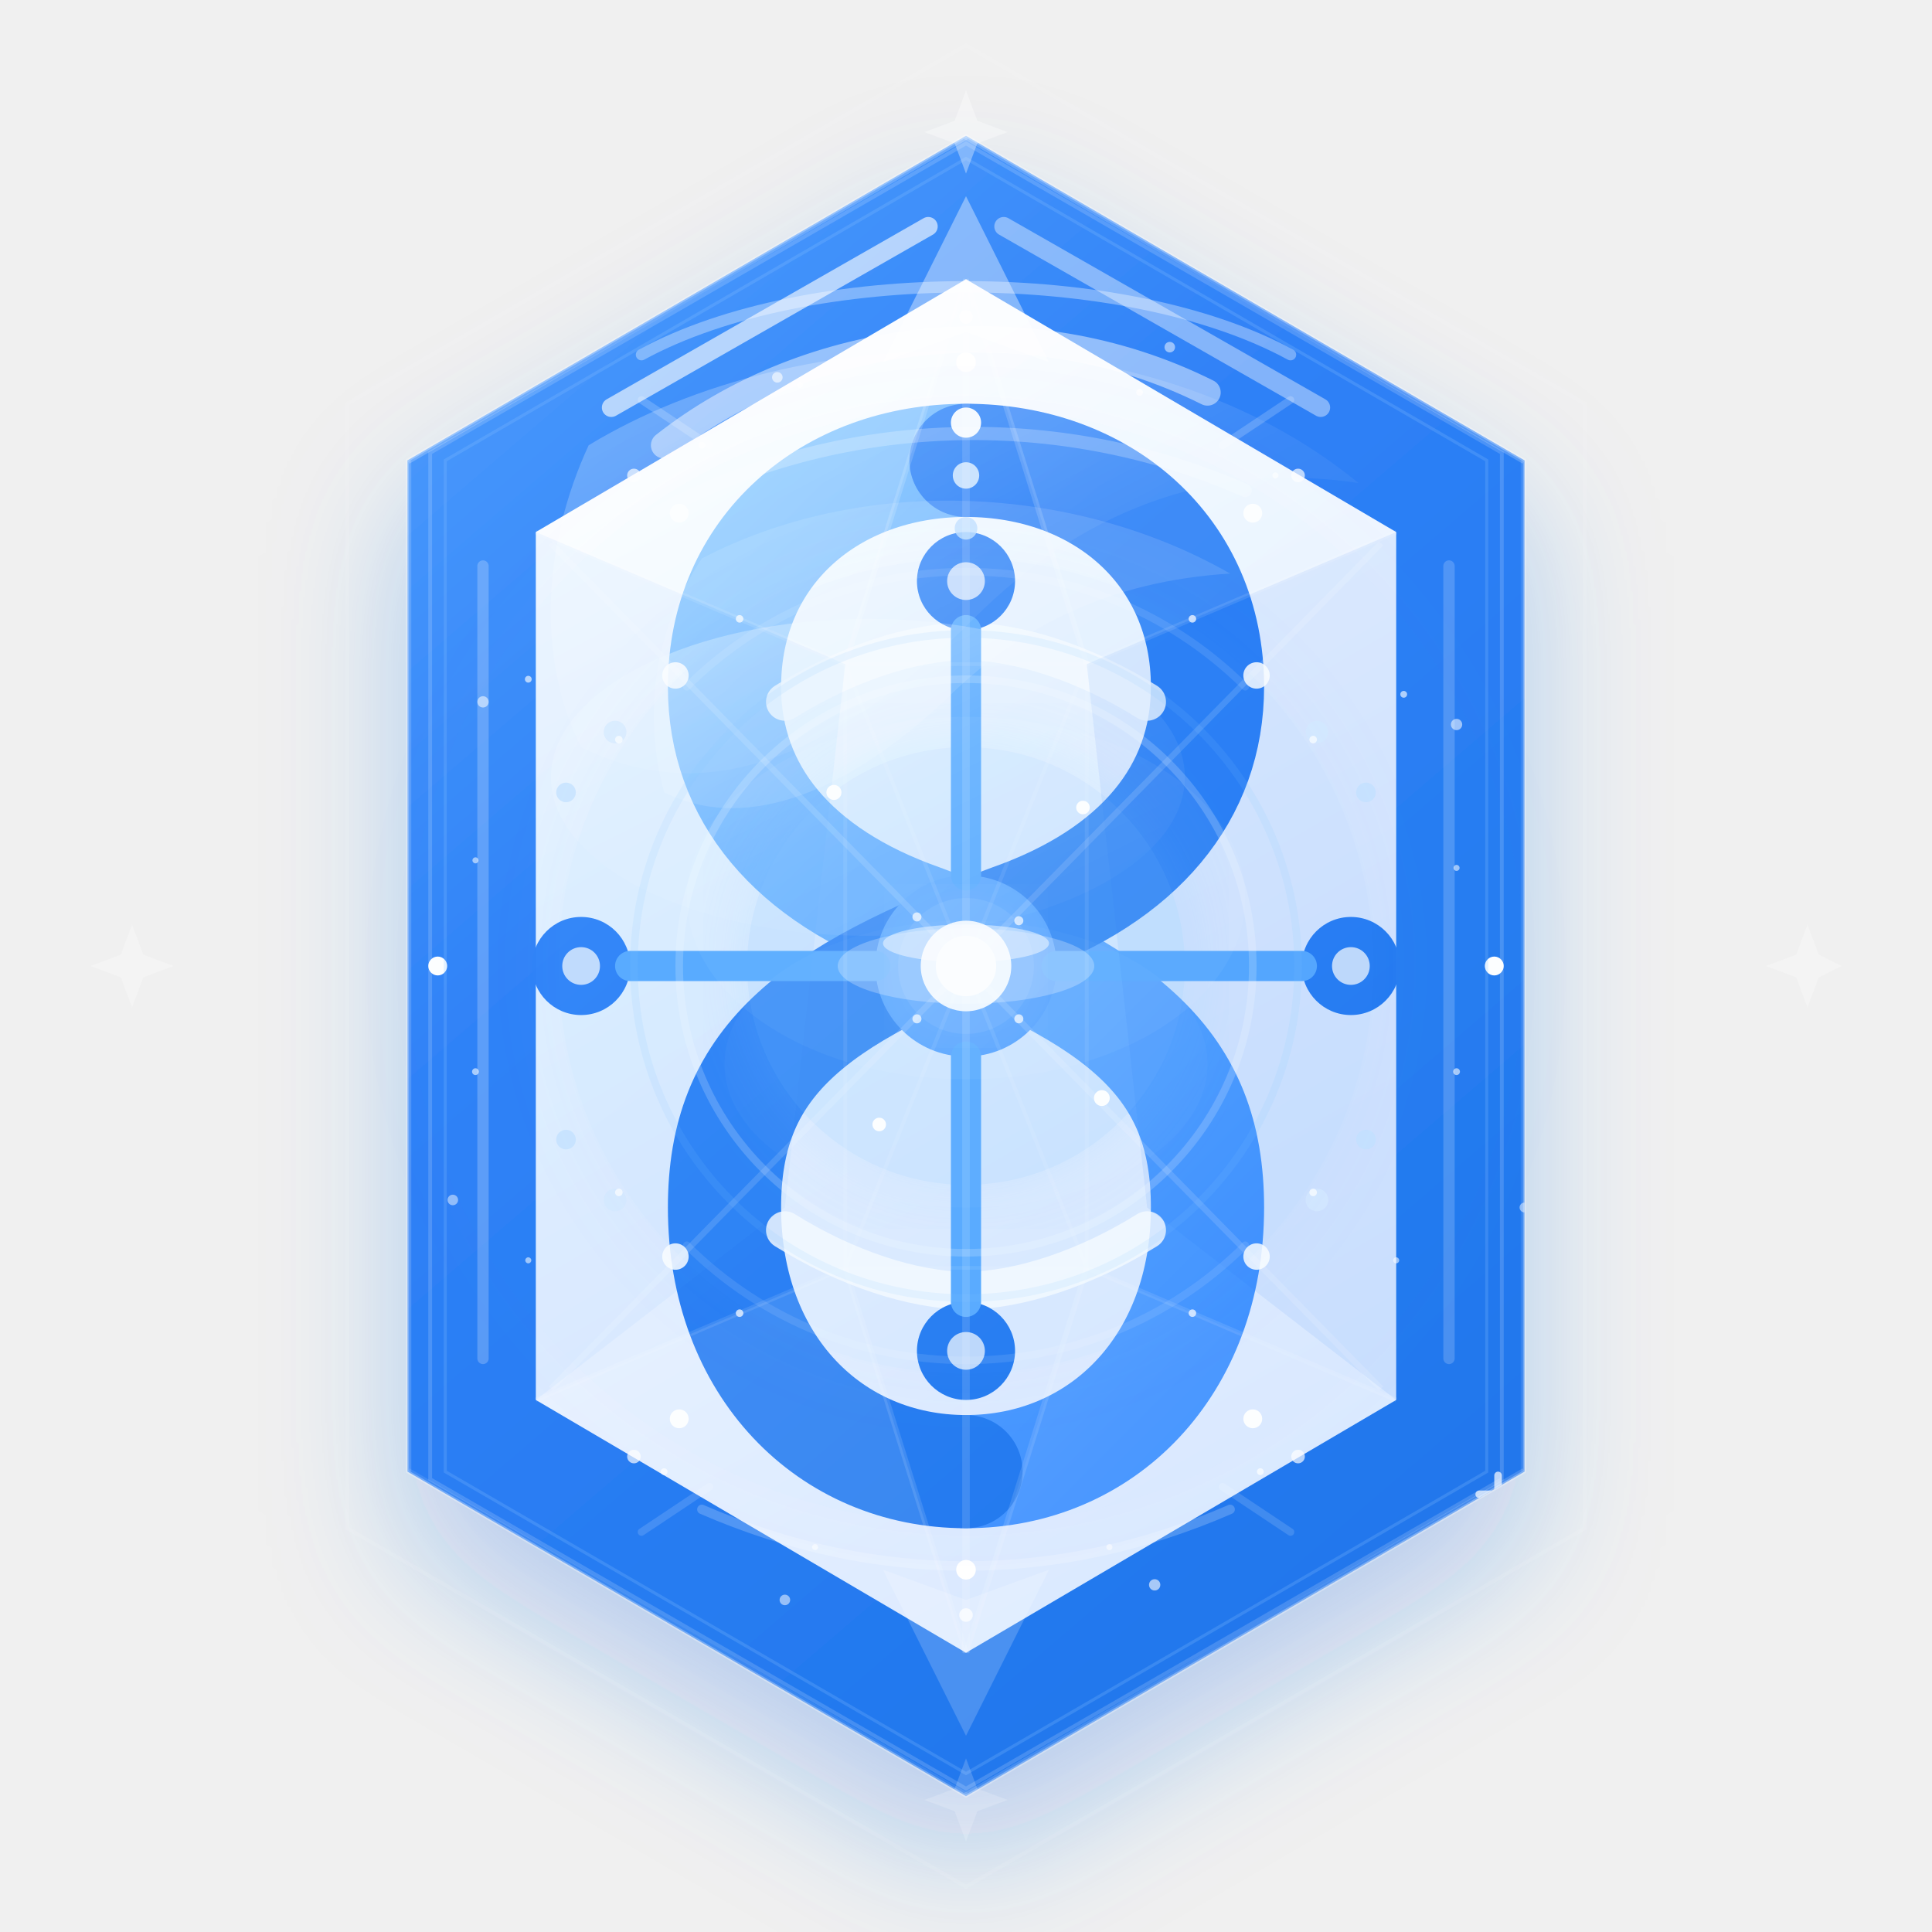
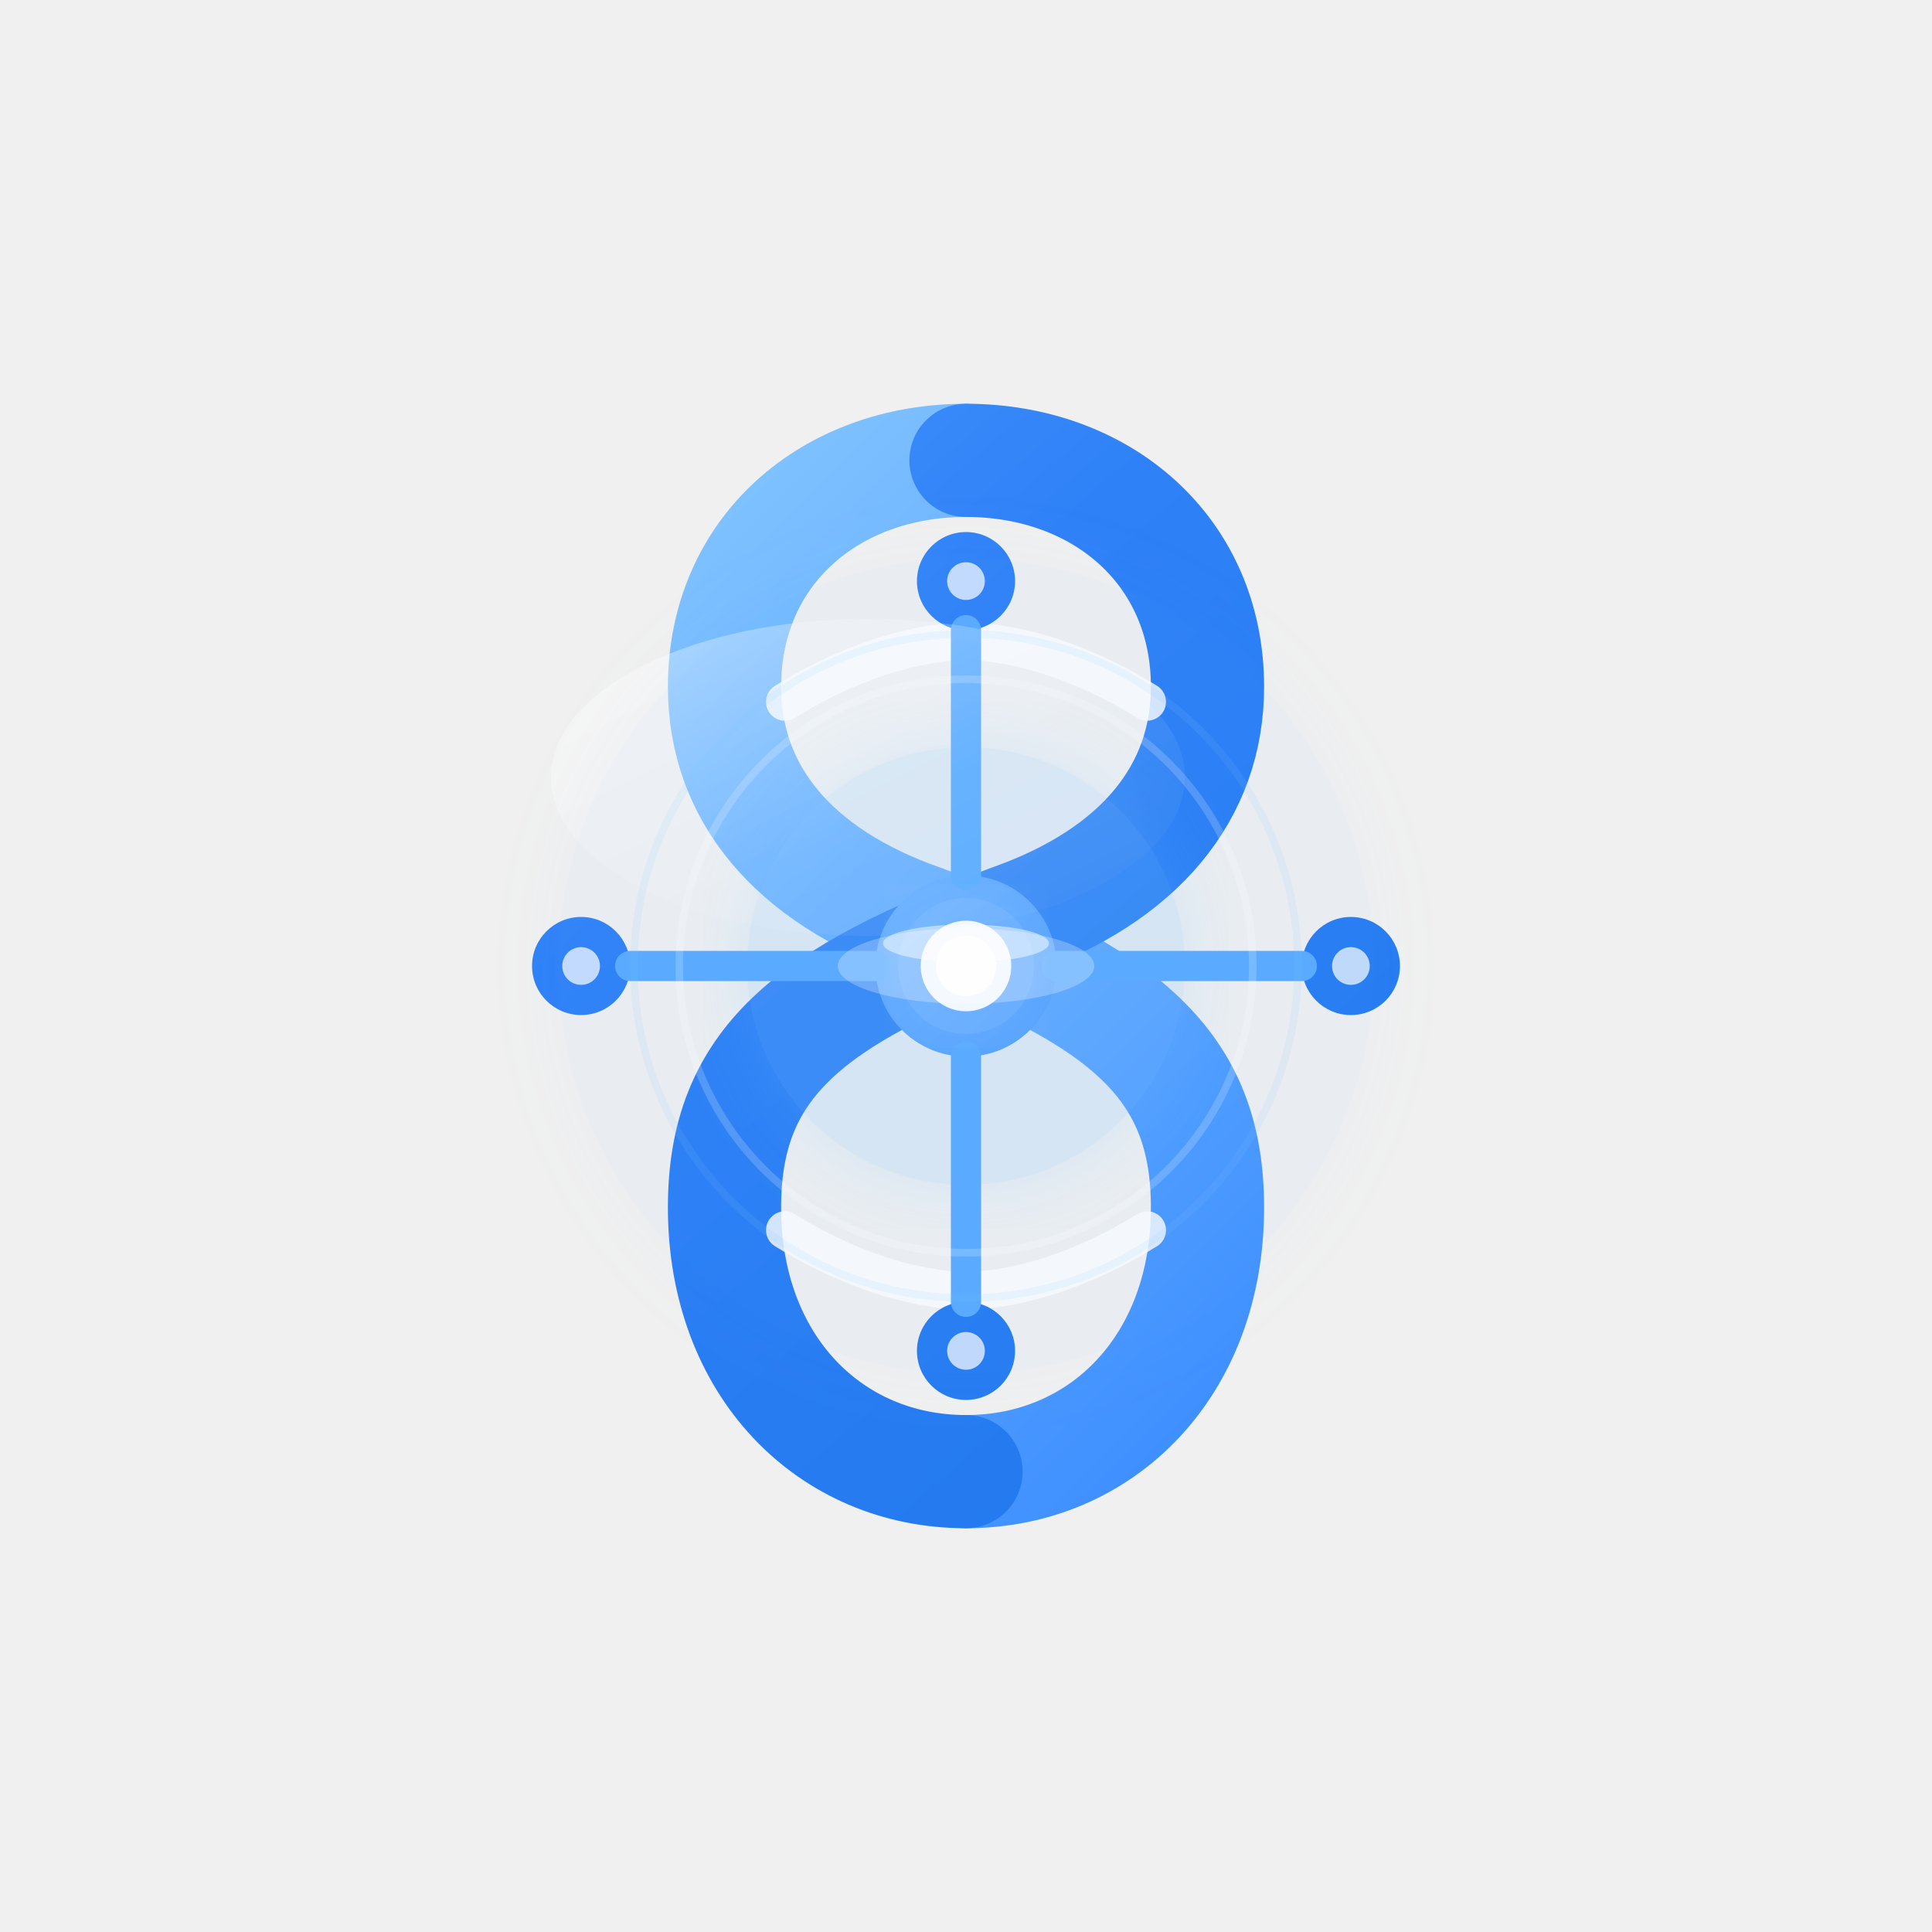
<svg xmlns="http://www.w3.org/2000/svg" width="512" height="512" viewBox="0 0 512 512">
  <defs>
    <linearGradient id="gOuter" x1="64" y1="32" x2="448" y2="480" gradientUnits="userSpaceOnUse">
      <stop offset="0%" stop-color="#58A6FF" />
      <stop offset="38%" stop-color="#2F81F7" />
      <stop offset="100%" stop-color="#1A73E8" />
-     </linearGradient>
-     <linearGradient id="gInner" x1="180" y1="110" x2="352" y2="404" gradientUnits="userSpaceOnUse">
-       <stop offset="0%" stop-color="#FFFFFF" />
-       <stop offset="100%" stop-color="#DCEBFF" />
    </linearGradient>
    <linearGradient id="gCore" x1="160" y1="160" x2="352" y2="352" gradientUnits="userSpaceOnUse">
      <stop offset="0%" stop-color="#7FC2FF" />
      <stop offset="100%" stop-color="#3D8EFF" />
    </linearGradient>
    <linearGradient id="gHighlight" x1="0" y1="0" x2="1" y2="1">
      <stop offset="0" stop-color="white" stop-opacity=".95" />
      <stop offset=".55" stop-color="white" stop-opacity=".20" />
      <stop offset="1" stop-color="white" stop-opacity="0" />
    </linearGradient>
-     <filter id="shadow" x="-40%" y="-40%" width="180%" height="180%">
-       <feDropShadow dx="0" dy="18" stdDeviation="18" flood-color="#1A73E8" flood-opacity=".28" />
-     </filter>
    <filter id="glow">
      <feGaussianBlur stdDeviation="10" result="b" />
      <feMerge>
        <feMergeNode in="b" />
        <feMergeNode in="SourceGraphic" />
      </feMerge>
    </filter>
-     <clipPath id="clip">
-       <path d="  M256 36  L404 122  L404 390  L256 476  L108 390  L108 122  Z  " />
-     </clipPath>
  </defs>
-   <g filter="url(#shadow)">
-     <path fill="url(#gOuter)" d="  M256 36  L404 122  L404 390  L256 476  L108 390  L108 122  Z  " />
-   </g>
-   <path fill="url(#gInner)" opacity=".97" d="  M256 74  L370 141  L370 371  L256 438  L142 371  L142 141  Z  " />
-   <g clip-path="url(#clip)">
+   <g>
    <path d="             M256 122             C220 122 192 146 192 182             C192 210 210 232 244 244             C298 264 320 282 320 320             C320 362 292 390 256 390         " fill="none" stroke="url(#gCore)" stroke-width="30" stroke-linecap="round" stroke-linejoin="round" />
    <path d="             M256 122             C292 122 320 146 320 182             C320 210 302 232 268 244             C214 264 192 282 192 320             C192 362 220 390 256 390         " fill="none" stroke="url(#gOuter)" stroke-width="30" stroke-linecap="round" stroke-linejoin="round" />
    <path d="             M208 186             C224 176 242 170 256 170             C270 170 288 176 304 186         " fill="none" stroke="#FFFFFF" stroke-opacity=".82" stroke-width="10" stroke-linecap="round" />
    <path d="             M208 326             C224 336 242 342 256 342             C270 342 288 336 304 326         " fill="none" stroke="#FFFFFF" stroke-opacity=".82" stroke-width="10" stroke-linecap="round" />
    <circle cx="256" cy="256" r="58" fill="#7FC2FF" opacity=".18" filter="url(#glow)" />
    <circle cx="256" cy="256" r="24" fill="url(#gCore)" />
    <circle cx="256" cy="256" r="12" fill="#FFFFFF" opacity=".94" />
    <circle cx="256" cy="154" r="13" fill="url(#gOuter)" />
    <circle cx="358" cy="256" r="13" fill="url(#gOuter)" />
    <circle cx="256" cy="358" r="13" fill="url(#gOuter)" />
    <circle cx="154" cy="256" r="13" fill="url(#gOuter)" />
    <path d="M256 167 V232" fill="none" stroke="#5AABFF" stroke-width="8" stroke-linecap="round" />
    <path d="M280 256 H345" fill="none" stroke="#5AABFF" stroke-width="8" stroke-linecap="round" />
    <path d="M256 280 V345" fill="none" stroke="#5AABFF" stroke-width="8" stroke-linecap="round" />
    <path d="M167 256 H232" fill="none" stroke="#5AABFF" stroke-width="8" stroke-linecap="round" />
    <ellipse cx="230" cy="206" rx="84" ry="42" fill="url(#gHighlight)" opacity=".45" />
-     <path d="             M142 141             L256 74             L224 176             Z" fill="#FFFFFF" opacity=".14" />
-     <path d="             M256 74             L370 141             L288 176             Z" fill="#FFFFFF" opacity=".08" />
-     <path d="             M142 141             L142 371             L208 320             L224 176             Z" fill="#4FA7FF" opacity=".07" />
-     <path d="             M370 141             L370 371             L304 320             L288 176             Z" fill="#0D6CF2" opacity=".08" />
-     <path d="             M142 371             L256 438             L224 336             Z" fill="#FFFFFF" opacity=".10" />
-     <path d="             M256 438             L370 371             L288 336             Z" fill="#FFFFFF" opacity=".06" />
-     <circle cx="256" cy="112" r="4" fill="#FFFFFF" opacity=".95" />
-     <circle cx="256" cy="126" r="3.5" fill="#D8ECFF" opacity=".88" />
-     <circle cx="256" cy="140" r="3" fill="#B8DBFF" opacity=".80" />
-     <circle cx="333" cy="179" r="3.5" fill="#FFFFFF" opacity=".86" />
-     <circle cx="349" cy="194" r="3" fill="#D6EAFF" opacity=".78" />
-     <circle cx="362" cy="210" r="2.6" fill="#C3E2FF" opacity=".72" />
-     <circle cx="333" cy="333" r="3.5" fill="#FFFFFF" opacity=".86" />
-     <circle cx="349" cy="318" r="3" fill="#D6EAFF" opacity=".78" />
-     <circle cx="362" cy="302" r="2.6" fill="#C3E2FF" opacity=".72" />
-     <circle cx="179" cy="333" r="3.5" fill="#FFFFFF" opacity=".86" />
-     <circle cx="163" cy="318" r="3" fill="#D6EAFF" opacity=".78" />
-     <circle cx="150" cy="302" r="2.6" fill="#C3E2FF" opacity=".72" />
-     <circle cx="179" cy="179" r="3.5" fill="#FFFFFF" opacity=".86" />
-     <circle cx="163" cy="194" r="3" fill="#D6EAFF" opacity=".78" />
-     <circle cx="150" cy="210" r="2.6" fill="#C3E2FF" opacity=".72" />
-     <path d="             M176 118             C214 88 272 80 320 104         " fill="none" stroke="#FFFFFF" stroke-width="7" stroke-linecap="round" opacity=".46" />
-     <path d="             M174 136             C222 110 280 108 330 130         " fill="none" stroke="#FFFFFF" stroke-width="3.5" stroke-linecap="round" opacity=".24" />
-     <path d="             M162 108             L246 60         " fill="none" stroke="#FFFFFF" stroke-width="5" stroke-linecap="round" opacity=".62" />
-     <path d="             M266 60             L350 108         " fill="none" stroke="#FFFFFF" stroke-width="5" stroke-linecap="round" opacity=".40" />
-     <path d="             M128 150             L128 360         " fill="none" stroke="#FFFFFF" stroke-width="3" stroke-linecap="round" opacity=".22" />
-     <path d="             M384 150             L384 360         " fill="none" stroke="#FFFFFF" stroke-width="3" stroke-linecap="round" opacity=".18" />
-     <circle cx="256" cy="96" r="2.6" fill="#FFFFFF" />
-     <circle cx="256" cy="84" r="1.8" fill="#FFFFFF" opacity=".72" />
-     <circle cx="332" cy="136" r="2.5" fill="#FFFFFF" />
-     <circle cx="344" cy="126" r="1.8" fill="#FFFFFF" opacity=".68" />
-     <circle cx="396" cy="256" r="2.5" fill="#FFFFFF" />
-     <circle cx="410" cy="256" r="1.7" fill="#FFFFFF" opacity=".64" />
-     <circle cx="332" cy="376" r="2.5" fill="#FFFFFF" />
-     <circle cx="344" cy="386" r="1.8" fill="#FFFFFF" opacity=".68" />
-     <circle cx="256" cy="416" r="2.6" fill="#FFFFFF" />
-     <circle cx="256" cy="428" r="1.8" fill="#FFFFFF" opacity=".72" />
-     <circle cx="180" cy="376" r="2.5" fill="#FFFFFF" />
-     <circle cx="168" cy="386" r="1.8" fill="#FFFFFF" opacity=".68" />
-     <circle cx="116" cy="256" r="2.5" fill="#FFFFFF" />
-     <circle cx="102" cy="256" r="1.7" fill="#FFFFFF" opacity=".64" />
-     <circle cx="180" cy="136" r="2.5" fill="#FFFFFF" />
-     <circle cx="168" cy="126" r="1.8" fill="#FFFFFF" opacity=".68" />
    <circle cx="256" cy="256" r="108" fill="#58A6FF" opacity=".05" filter="url(#glow)" />
-     <path d="M256 74 L224 176" fill="none" stroke="#FFFFFF" stroke-width="1.4" opacity=".16" />
-     <path d="M256 74 L288 176" fill="none" stroke="#FFFFFF" stroke-width="1.4" opacity=".16" />
-     <path d="M224 336 L256 438" fill="none" stroke="#FFFFFF" stroke-width="1.4" opacity=".12" />
-     <path d="M288 336 L256 438" fill="none" stroke="#FFFFFF" stroke-width="1.4" opacity=".12" />
-     <path d="M142 141 L224 176" fill="none" stroke="#FFFFFF" stroke-width="1.2" opacity=".10" />
-     <path d="M370 141 L288 176" fill="none" stroke="#FFFFFF" stroke-width="1.2" opacity=".10" />
-     <path d="M142 371 L224 336" fill="none" stroke="#FFFFFF" stroke-width="1.2" opacity=".10" />
-     <path d="M370 371 L288 336" fill="none" stroke="#FFFFFF" stroke-width="1.2" opacity=".10" />
-     <path d="             M156 118             C212 84 304 82 360 128             C320 122 286 136 258 164             C220 202 186 214 154 198             C142 174 144 144 156 118             Z" fill="url(#gHighlight)" opacity=".30" />
-     <path d="             M186 148             C228 126 284 128 326 152             C294 154 270 166 250 186             C222 212 196 220 176 210             C170 188 174 166 186 148             Z" fill="#FFFFFF" opacity=".12" />
    <circle cx="256" cy="256" r="76" fill="none" stroke="#FFFFFF" stroke-width="2" opacity=".18" />
    <circle cx="256" cy="256" r="88" fill="none" stroke="#7FC2FF" stroke-width="2" opacity=".12" />
-     <circle cx="221" cy="210" r="2.0" fill="#FFFFFF" />
-     <circle cx="287" cy="214" r="1.8" fill="#FFFFFF" />
-     <circle cx="233" cy="298" r="1.8" fill="#FFFFFF" />
-     <circle cx="292" cy="291" r="2.1" fill="#FFFFFF" />
-     <circle cx="243" cy="243" r="1.2" fill="#FFFFFF" opacity=".70" />
-     <circle cx="270" cy="244" r="1.2" fill="#FFFFFF" opacity=".70" />
-     <circle cx="243" cy="270" r="1.2" fill="#FFFFFF" opacity=".70" />
-     <circle cx="270" cy="270" r="1.2" fill="#FFFFFF" opacity=".70" />
    <circle cx="256" cy="154" r="5" fill="#FFFFFF" opacity=".70" />
    <circle cx="358" cy="256" r="5" fill="#FFFFFF" opacity=".70" />
    <circle cx="256" cy="358" r="5" fill="#FFFFFF" opacity=".70" />
    <circle cx="154" cy="256" r="5" fill="#FFFFFF" opacity=".70" />
    <circle cx="256" cy="256" r="8" fill="#FFFFFF" opacity=".92" />
-     <path d="M256 36 L404 122" fill="none" stroke="#FFFFFF" stroke-width="2" opacity=".20" />
-     <path d="M404 122 L404 390" fill="none" stroke="#FFFFFF" stroke-width="2" opacity=".10" />
-     <path d="M404 390 L256 476" fill="none" stroke="#FFFFFF" stroke-width="2" opacity=".16" />
-     <path d="M256 476 L108 390" fill="none" stroke="#FFFFFF" stroke-width="2" opacity=".10" />
-     <path d="M108 390 L108 122" fill="none" stroke="#FFFFFF" stroke-width="2" opacity=".16" />
-     <path d="M108 122 L256 36" fill="none" stroke="#FFFFFF" stroke-width="2" opacity=".22" />
-     <circle cx="206" cy="100" r="1.4" fill="#FFFFFF" opacity=".60" />
-     <circle cx="310" cy="92" r="1.4" fill="#FFFFFF" opacity=".50" />
-     <circle cx="386" cy="192" r="1.5" fill="#FFFFFF" opacity=".55" />
-     <circle cx="404" cy="320" r="1.3" fill="#FFFFFF" opacity=".48" />
-     <circle cx="306" cy="420" r="1.5" fill="#FFFFFF" opacity=".60" />
-     <circle cx="208" cy="424" r="1.4" fill="#FFFFFF" opacity=".52" />
-     <circle cx="120" cy="318" r="1.4" fill="#FFFFFF" opacity=".48" />
-     <circle cx="128" cy="186" r="1.5" fill="#FFFFFF" opacity=".55" />
-     <g opacity=".13">
-       <path d="M256 76 L256 438" fill="none" stroke="#FFFFFF" stroke-width="2" />
-       <path d="M146 144 L366 368" fill="none" stroke="#FFFFFF" stroke-width="1.6" />
-       <path d="M366 144 L146 368" fill="none" stroke="#FFFFFF" stroke-width="1.6" />
-     </g>
-     <g opacity=".08">
-       <path d="M224 176 L288 176" fill="none" stroke="#FFFFFF" stroke-width="1" />
-       <path d="M224 336 L288 336" fill="none" stroke="#FFFFFF" stroke-width="1" />
-       <path d="M224 176 L224 336" fill="none" stroke="#FFFFFF" stroke-width="1" />
-       <path d="M288 176 L288 336" fill="none" stroke="#FFFFFF" stroke-width="1" />
-       <path d="M224 176 L288 336" fill="none" stroke="#FFFFFF" stroke-width="1" />
-       <path d="M288 176 L224 336" fill="none" stroke="#FFFFFF" stroke-width="1" />
-     </g>
-     <path d="             M170 94             C214 70 298 70 342 94" fill="none" stroke="#FFFFFF" stroke-width="3" stroke-linecap="round" opacity=".34" />
-     <path d="             M186 400             C232 420 280 420 326 400" fill="none" stroke="#FFFFFF" stroke-width="2.5" stroke-linecap="round" opacity=".20" />
-     <g opacity=".92">
-       <path d="                 M104 108                 L116 108             " stroke="#FFFFFF" stroke-width="2" stroke-linecap="round" />
-       <path d="                 M110 102                 L110 114             " stroke="#FFFFFF" stroke-width="2" stroke-linecap="round" />
-     </g>
-     <g opacity=".70">
-       <path d="M392 396 L402 396" stroke="#FFFFFF" stroke-width="2" stroke-linecap="round" />
-       <path d="M397 391 L397 401" stroke="#FFFFFF" stroke-width="2" stroke-linecap="round" />
-     </g>
-     <g fill="#FFFFFF">
-       <circle cx="186" cy="118" r="0.9" opacity=".75" />
-       <circle cx="212" cy="102" r="0.8" opacity=".55" />
-       <circle cx="302" cy="104" r="0.9" opacity=".68" />
-       <circle cx="338" cy="126" r="0.8" opacity=".60" />
-       <circle cx="372" cy="184" r="0.9" opacity=".64" />
-       <circle cx="386" cy="230" r="0.8" opacity=".56" />
-       <circle cx="386" cy="284" r="0.9" opacity=".60" />
-       <circle cx="370" cy="334" r="0.8" opacity=".56" />
-       <circle cx="334" cy="390" r="0.9" opacity=".70" />
-       <circle cx="294" cy="410" r="0.8" opacity=".54" />
-       <circle cx="216" cy="410" r="0.8" opacity=".54" />
-       <circle cx="176" cy="390" r="0.9" opacity=".70" />
-       <circle cx="140" cy="334" r="0.8" opacity=".56" />
-       <circle cx="126" cy="284" r="0.9" opacity=".60" />
-       <circle cx="126" cy="228" r="0.8" opacity=".56" />
-       <circle cx="140" cy="180" r="0.9" opacity=".64" />
-     </g>
-     <ellipse cx="256" cy="238" rx="74" ry="48" fill="#FFFFFF" opacity=".045" />
-     <ellipse cx="256" cy="282" rx="64" ry="38" fill="#FFFFFF" opacity=".025" />
-     <path d="             M256 52             L278 96             L256 88             L234 96             Z" fill="#FFFFFF" opacity=".38" />
-     <path d="             M256 460             L278 416             L256 424             L234 416             Z" fill="#FFFFFF" opacity=".18" />
-     <path d="             M182 182             A105 105 0 0 1 330 182         " fill="none" stroke="#FFFFFF" stroke-width="2" stroke-linecap="round" opacity=".10" />
-     <path d="             M182 330             A105 105 0 0 0 330 330         " fill="none" stroke="#FFFFFF" stroke-width="2" stroke-linecap="round" opacity=".10" />
    <ellipse cx="256" cy="256" rx="34" ry="10" fill="#FFFFFF" opacity=".26" />
    <ellipse cx="256" cy="250" rx="22" ry="5" fill="#FFFFFF" opacity=".48" />
-     <g fill="#FFFFFF">
-       <circle cx="196" cy="164" r="1.0" opacity=".75" />
-       <circle cx="316" cy="164" r="1.0" opacity=".72" />
-       <circle cx="164" cy="196" r="1.0" opacity=".70" />
-       <circle cx="348" cy="196" r="1.0" opacity=".70" />
-       <circle cx="164" cy="316" r="1.0" opacity=".70" />
-       <circle cx="348" cy="316" r="1.0" opacity=".70" />
-       <circle cx="196" cy="348" r="1.0" opacity=".72" />
-       <circle cx="316" cy="348" r="1.0" opacity=".72" />
-     </g>
-     <path d="M170 106 L188 118" fill="none" stroke="#FFFFFF" stroke-width="2" stroke-linecap="round" opacity=".18" />
-     <path d="M324 118 L342 106" fill="none" stroke="#FFFFFF" stroke-width="2" stroke-linecap="round" opacity=".18" />
-     <path d="M170 406 L188 394" fill="none" stroke="#FFFFFF" stroke-width="2" stroke-linecap="round" opacity=".14" />
-     <path d="M324 394 L342 406" fill="none" stroke="#FFFFFF" stroke-width="2" stroke-linecap="round" opacity=".14" />
-     <path d="             M256 38             L398 120             L398 392             L256 474             L114 392             L114 120             Z         " fill="none" stroke="#FFFFFF" stroke-width="1" opacity=".16" />
-     <path d="             M256 42             L394 122             L394 390             L256 470             L118 390             L118 122             Z         " fill="none" stroke="#8CC6FF" stroke-width=".8" opacity=".22" />
    <circle cx="256" cy="256" r="18" fill="#FFFFFF" opacity=".10" filter="url(#glow)" />
  </g>
-   <circle cx="256" cy="256" r="148" fill="#58A6FF" opacity=".018" filter="url(#glow)" />
-   <g fill="#FFFFFF">
-     <path d="M256 24 L259 32 L267 35 L259 38 L256 46 L253 38 L245 35 L253 32 Z" opacity=".34" />
-     <path d="M488 256 L482 259 L479 267 L476 259 L468 256 L476 253 L479 245 L482 253 Z" opacity=".24" />
-     <path d="M256 488 L259 480 L267 477 L259 474 L256 466 L253 474 L245 477 L253 480 Z" opacity=".18" />
-     <path d="M24 256 L32 259 L35 267 L38 259 L46 256 L38 253 L35 245 L32 253 Z" opacity=".24" />
-   </g>
-   <path d="         M256 12         L420 107         L420 405         L256 500         L92 405         L92 107         Z" fill="none" stroke="#FFFFFF" stroke-width="1" opacity=".08" />
-   <path d="         M256 36         L404 122         L404 390         L256 476         L108 390         L108 122         Z" fill="none" stroke="#FFFFFF" stroke-width=".8" opacity=".28" />
-   <rect x="0" y="0" width="512" height="512" fill="none" />
</svg>
